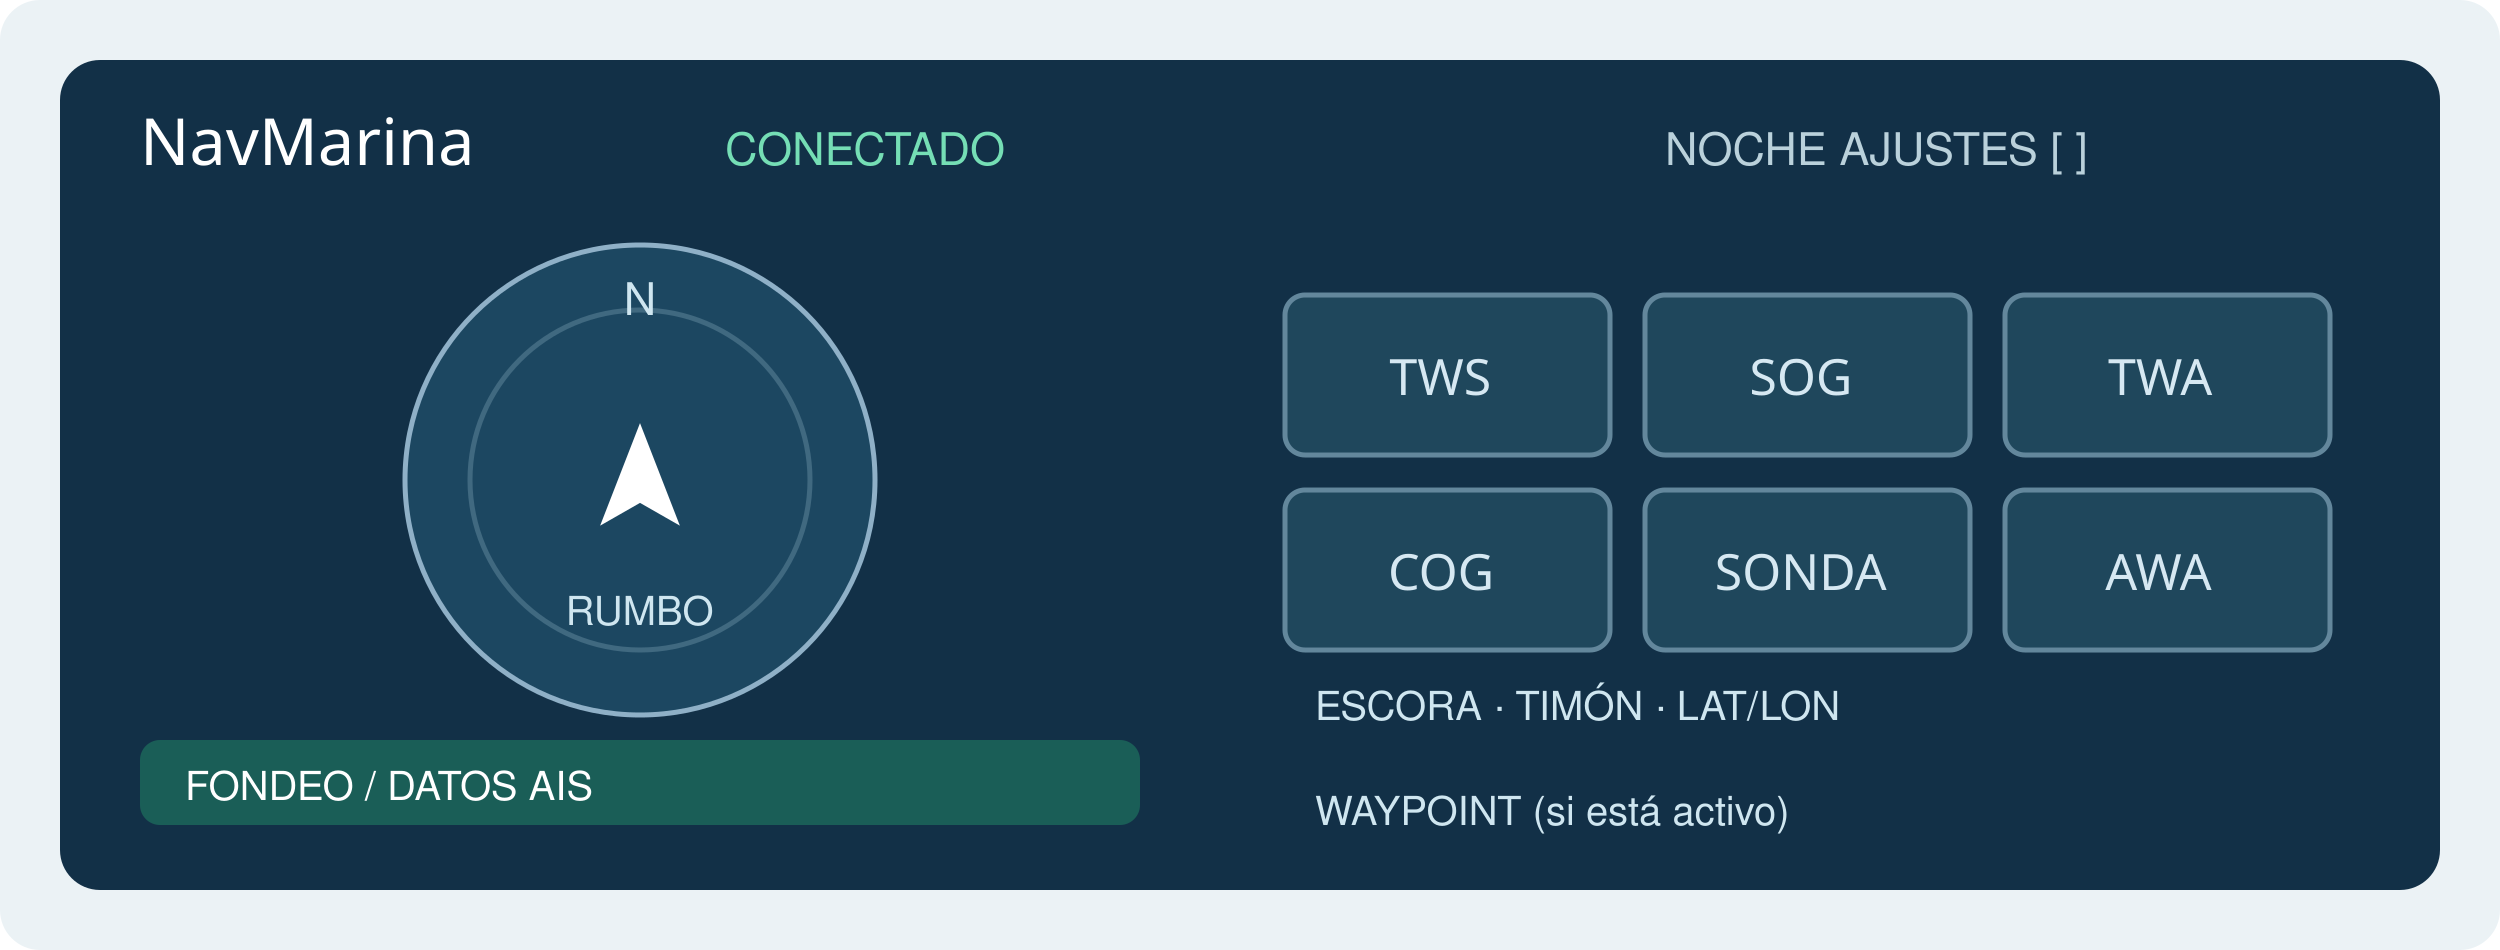
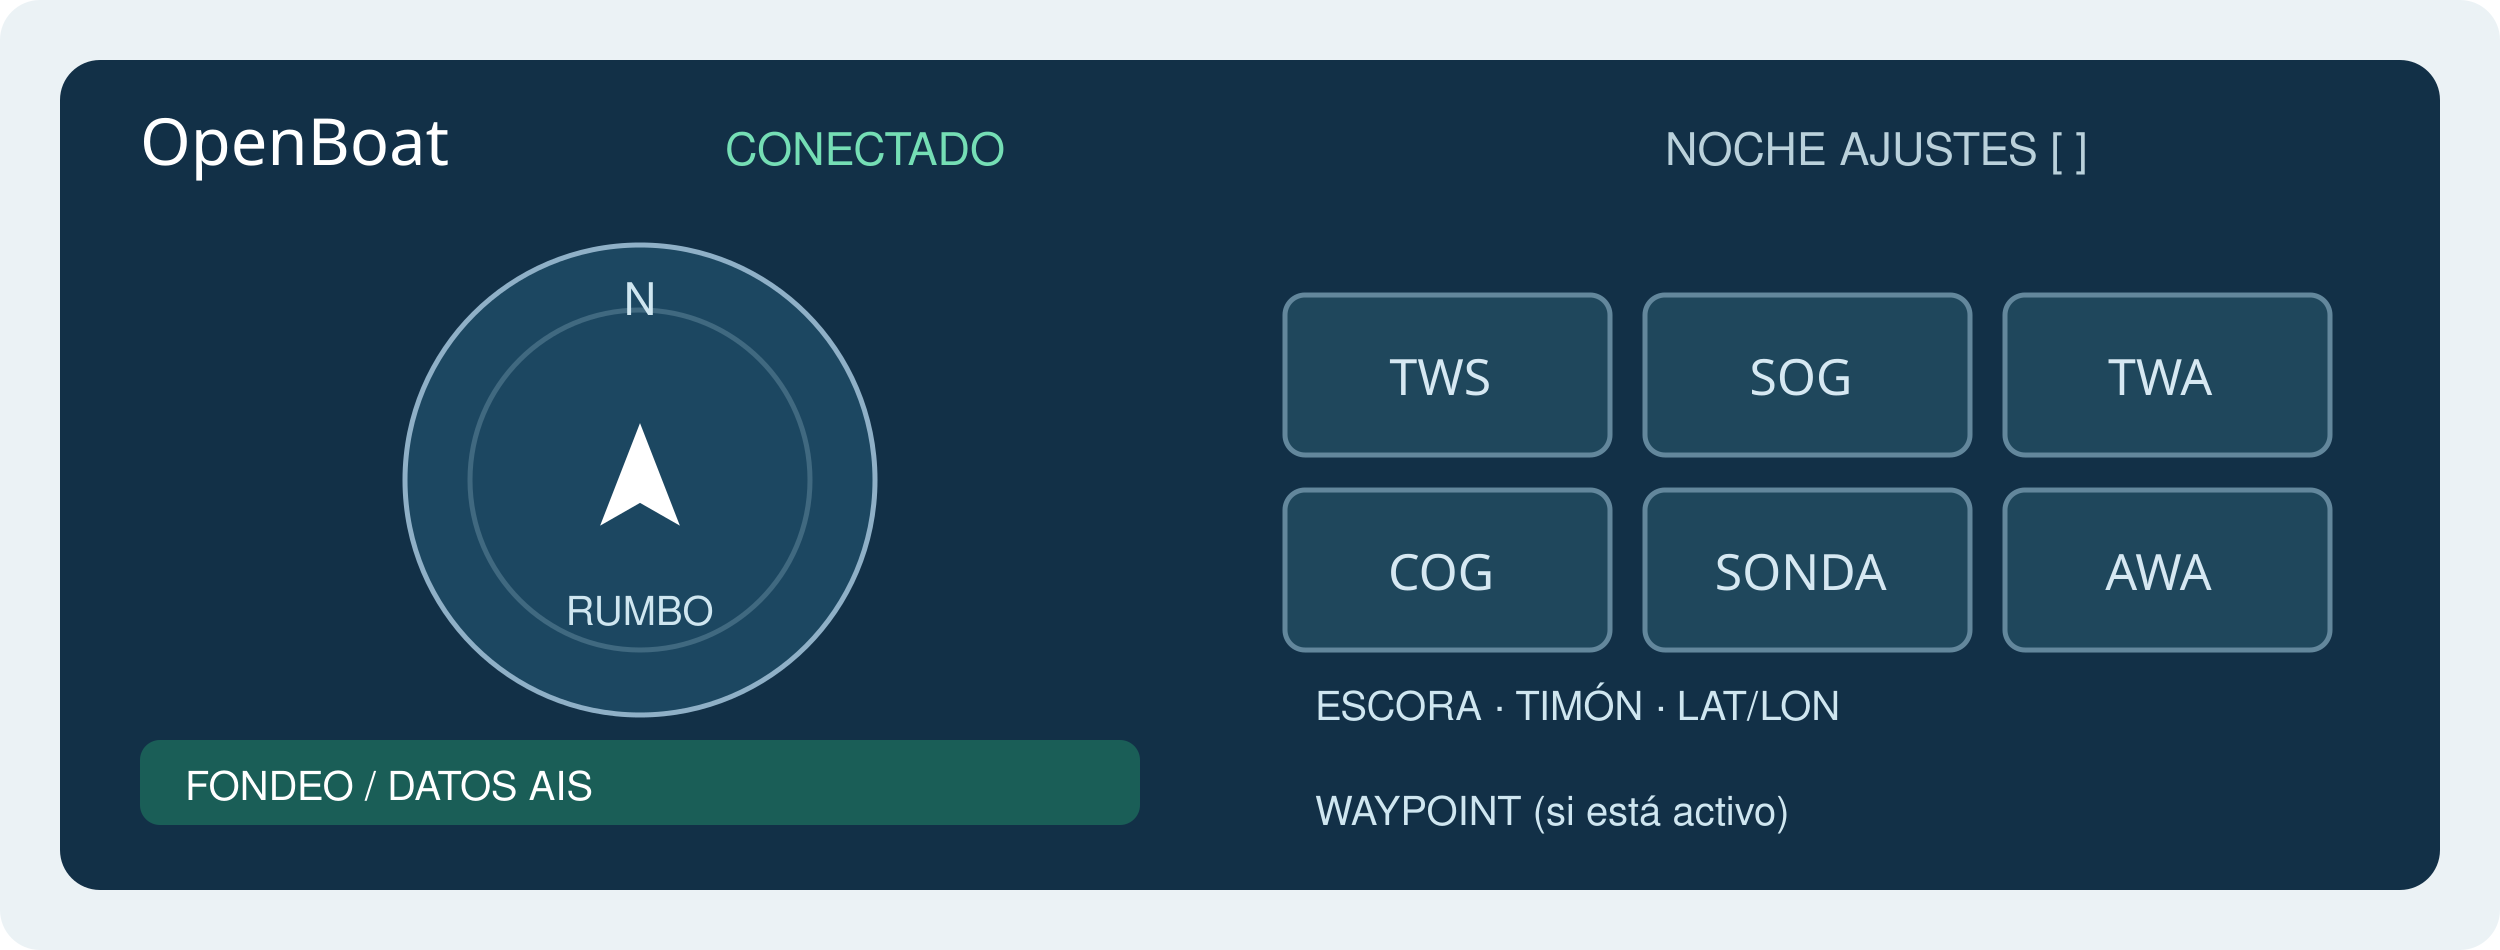
<svg xmlns="http://www.w3.org/2000/svg" width="500" height="190" preserveAspectRatio="xMinYMin meet" viewBox="0 0 500 190" version="1.0" fill-rule="evenodd">
  <clipPath id="clip">
    <rect x="0" y="0" width="500" height="190" />
  </clipPath>
  <g id="group" transform="scale(1,-1) translate(0,-190)" style="clip-path: url(#clip)">
    <g transform="">
      <rect x="0" y="0" width="500" height="190" rx="8" ry="8" style="stroke: none; stroke-linecap: butt; stroke-width: 1; fill: rgb(92%,95%,96%); fill-rule: evenodd;" />
      <rect x="12" y="12" width="476" height="166" rx="8" ry="8" style="stroke: none; stroke-linecap: butt; stroke-width: 1; fill: rgb(7%,19%,28%); fill-rule: evenodd;" />
-       <text x="28" y="157" style="font-family: Helvetica-Bold; font-size: 13px;fill: rgb(100%,100%,100%); stroke:none;" transform="translate(0,314) scale(1,-1)">NavMarina</text>
+       <text x="28" y="157" style="font-family: Helvetica-Bold; font-size: 13px;fill: rgb(100%,100%,100%); stroke:none;" transform="translate(0,314) scale(1,-1)">OpenBoat</text>
      <text x="145" y="157" style="font-family: Helvetica; font-size: 9px;fill: rgb(46%,87%,71%); stroke:none;" transform="translate(0,314) scale(1,-1)">CONECTADO</text>
      <text x="333" y="157" style="font-family: Helvetica; font-size: 9px;fill: rgb(73%,82%,86%); stroke:none;" transform="translate(0,314) scale(1,-1)">NOCHE   AJUSTES   [ ]</text>
      <circle cx="128" cy="94" r="47" style="stroke: rgb(56%,69%,78%); stroke-linecap: butt; stroke-width: 1; fill: rgb(11%,28%,38%); fill-rule: evenodd;" />
      <circle cx="128" cy="94" r="34" style="stroke: rgb(25%,41%,50%); stroke-linecap: butt; stroke-width: 1; fill: none; fill-rule: evenodd;" />
      <polygon points="128 104, 135 86, 128 90, 121 86" style="stroke: rgb(100%,100%,100%); stroke-linecap: butt; stroke-width: 1; fill: rgb(100%,100%,100%); fill-rule: evenodd;" />
      <text x="124.751" y="127" style="font-family: Helvetica; font-size: 9px;fill: rgb(81%,90%,94%); stroke:none;" transform="translate(0,254) scale(1,-1)">N</text>
      <text x="113.112" y="65" style="font-family: Helvetica; font-size: 8px;fill: rgb(81%,90%,94%); stroke:none;" transform="translate(0,130) scale(1,-1)">RUMBO</text>
      <rect x="257" y="99" width="65" height="32" rx="4" ry="4" style="stroke: rgb(39%,53%,61%); stroke-linecap: butt; stroke-width: 1; fill: rgb(12%,28%,36%); fill-rule: evenodd;" />
      <text x="277.89" y="111" style="font-family: Helvetica-Bold; font-size: 10px;fill: rgb(84%,91%,95%); stroke:none;" transform="translate(0,222) scale(1,-1)">TWS</text>
      <rect x="329" y="99" width="65" height="32" rx="4" ry="4" style="stroke: rgb(39%,53%,61%); stroke-linecap: butt; stroke-width: 1; fill: rgb(12%,28%,36%); fill-rule: evenodd;" />
      <text x="349.885" y="111" style="font-family: Helvetica-Bold; font-size: 10px;fill: rgb(84%,91%,95%); stroke:none;" transform="translate(0,222) scale(1,-1)">SOG</text>
      <rect x="401" y="99" width="65" height="32" rx="4" ry="4" style="stroke: rgb(39%,53%,61%); stroke-linecap: butt; stroke-width: 1; fill: rgb(12%,28%,36%); fill-rule: evenodd;" />
      <text x="421.615" y="111" style="font-family: Helvetica-Bold; font-size: 10px;fill: rgb(84%,91%,95%); stroke:none;" transform="translate(0,222) scale(1,-1)">TWA</text>
      <rect x="257" y="60" width="65" height="32" rx="4" ry="4" style="stroke: rgb(39%,53%,61%); stroke-linecap: butt; stroke-width: 1; fill: rgb(12%,28%,36%); fill-rule: evenodd;" />
      <text x="277.61" y="72" style="font-family: Helvetica-Bold; font-size: 10px;fill: rgb(84%,91%,95%); stroke:none;" transform="translate(0,144) scale(1,-1)">COG</text>
      <rect x="329" y="60" width="65" height="32" rx="4" ry="4" style="stroke: rgb(39%,53%,61%); stroke-linecap: butt; stroke-width: 1; fill: rgb(12%,28%,36%); fill-rule: evenodd;" />
      <text x="342.945" y="72" style="font-family: Helvetica-Bold; font-size: 10px;fill: rgb(84%,91%,95%); stroke:none;" transform="translate(0,144) scale(1,-1)">SONDA</text>
      <rect x="401" y="60" width="65" height="32" rx="4" ry="4" style="stroke: rgb(39%,53%,61%); stroke-linecap: butt; stroke-width: 1; fill: rgb(12%,28%,36%); fill-rule: evenodd;" />
      <text x="421.06" y="72" style="font-family: Helvetica-Bold; font-size: 10px;fill: rgb(84%,91%,95%); stroke:none;" transform="translate(0,144) scale(1,-1)">AWA</text>
      <rect x="28" y="25" width="200" height="17" rx="4" ry="4" style="stroke: none; stroke-linecap: butt; stroke-width: 1; fill: rgb(10%,37%,34%); fill-rule: evenodd;" />
      <text x="37" y="30" style="font-family: Helvetica; font-size: 8px;fill: rgb(100%,100%,100%); stroke:none;" transform="translate(0,60) scale(1,-1)">FONDEO     /     DATOS AIS</text>
      <text x="263" y="46" style="font-family: Helvetica; font-size: 8px;fill: rgb(81%,90%,94%); stroke:none;" transform="translate(0,92) scale(1,-1)">ESCORA  ·  TIMÓN  ·  LAT/LON</text>
      <text x="263" y="25" style="font-family: Helvetica; font-size: 8px;fill: rgb(81%,90%,94%); stroke:none;" transform="translate(0,50) scale(1,-1)">WAYPOINT (si está activo)</text>
    </g>
  </g>
</svg>
